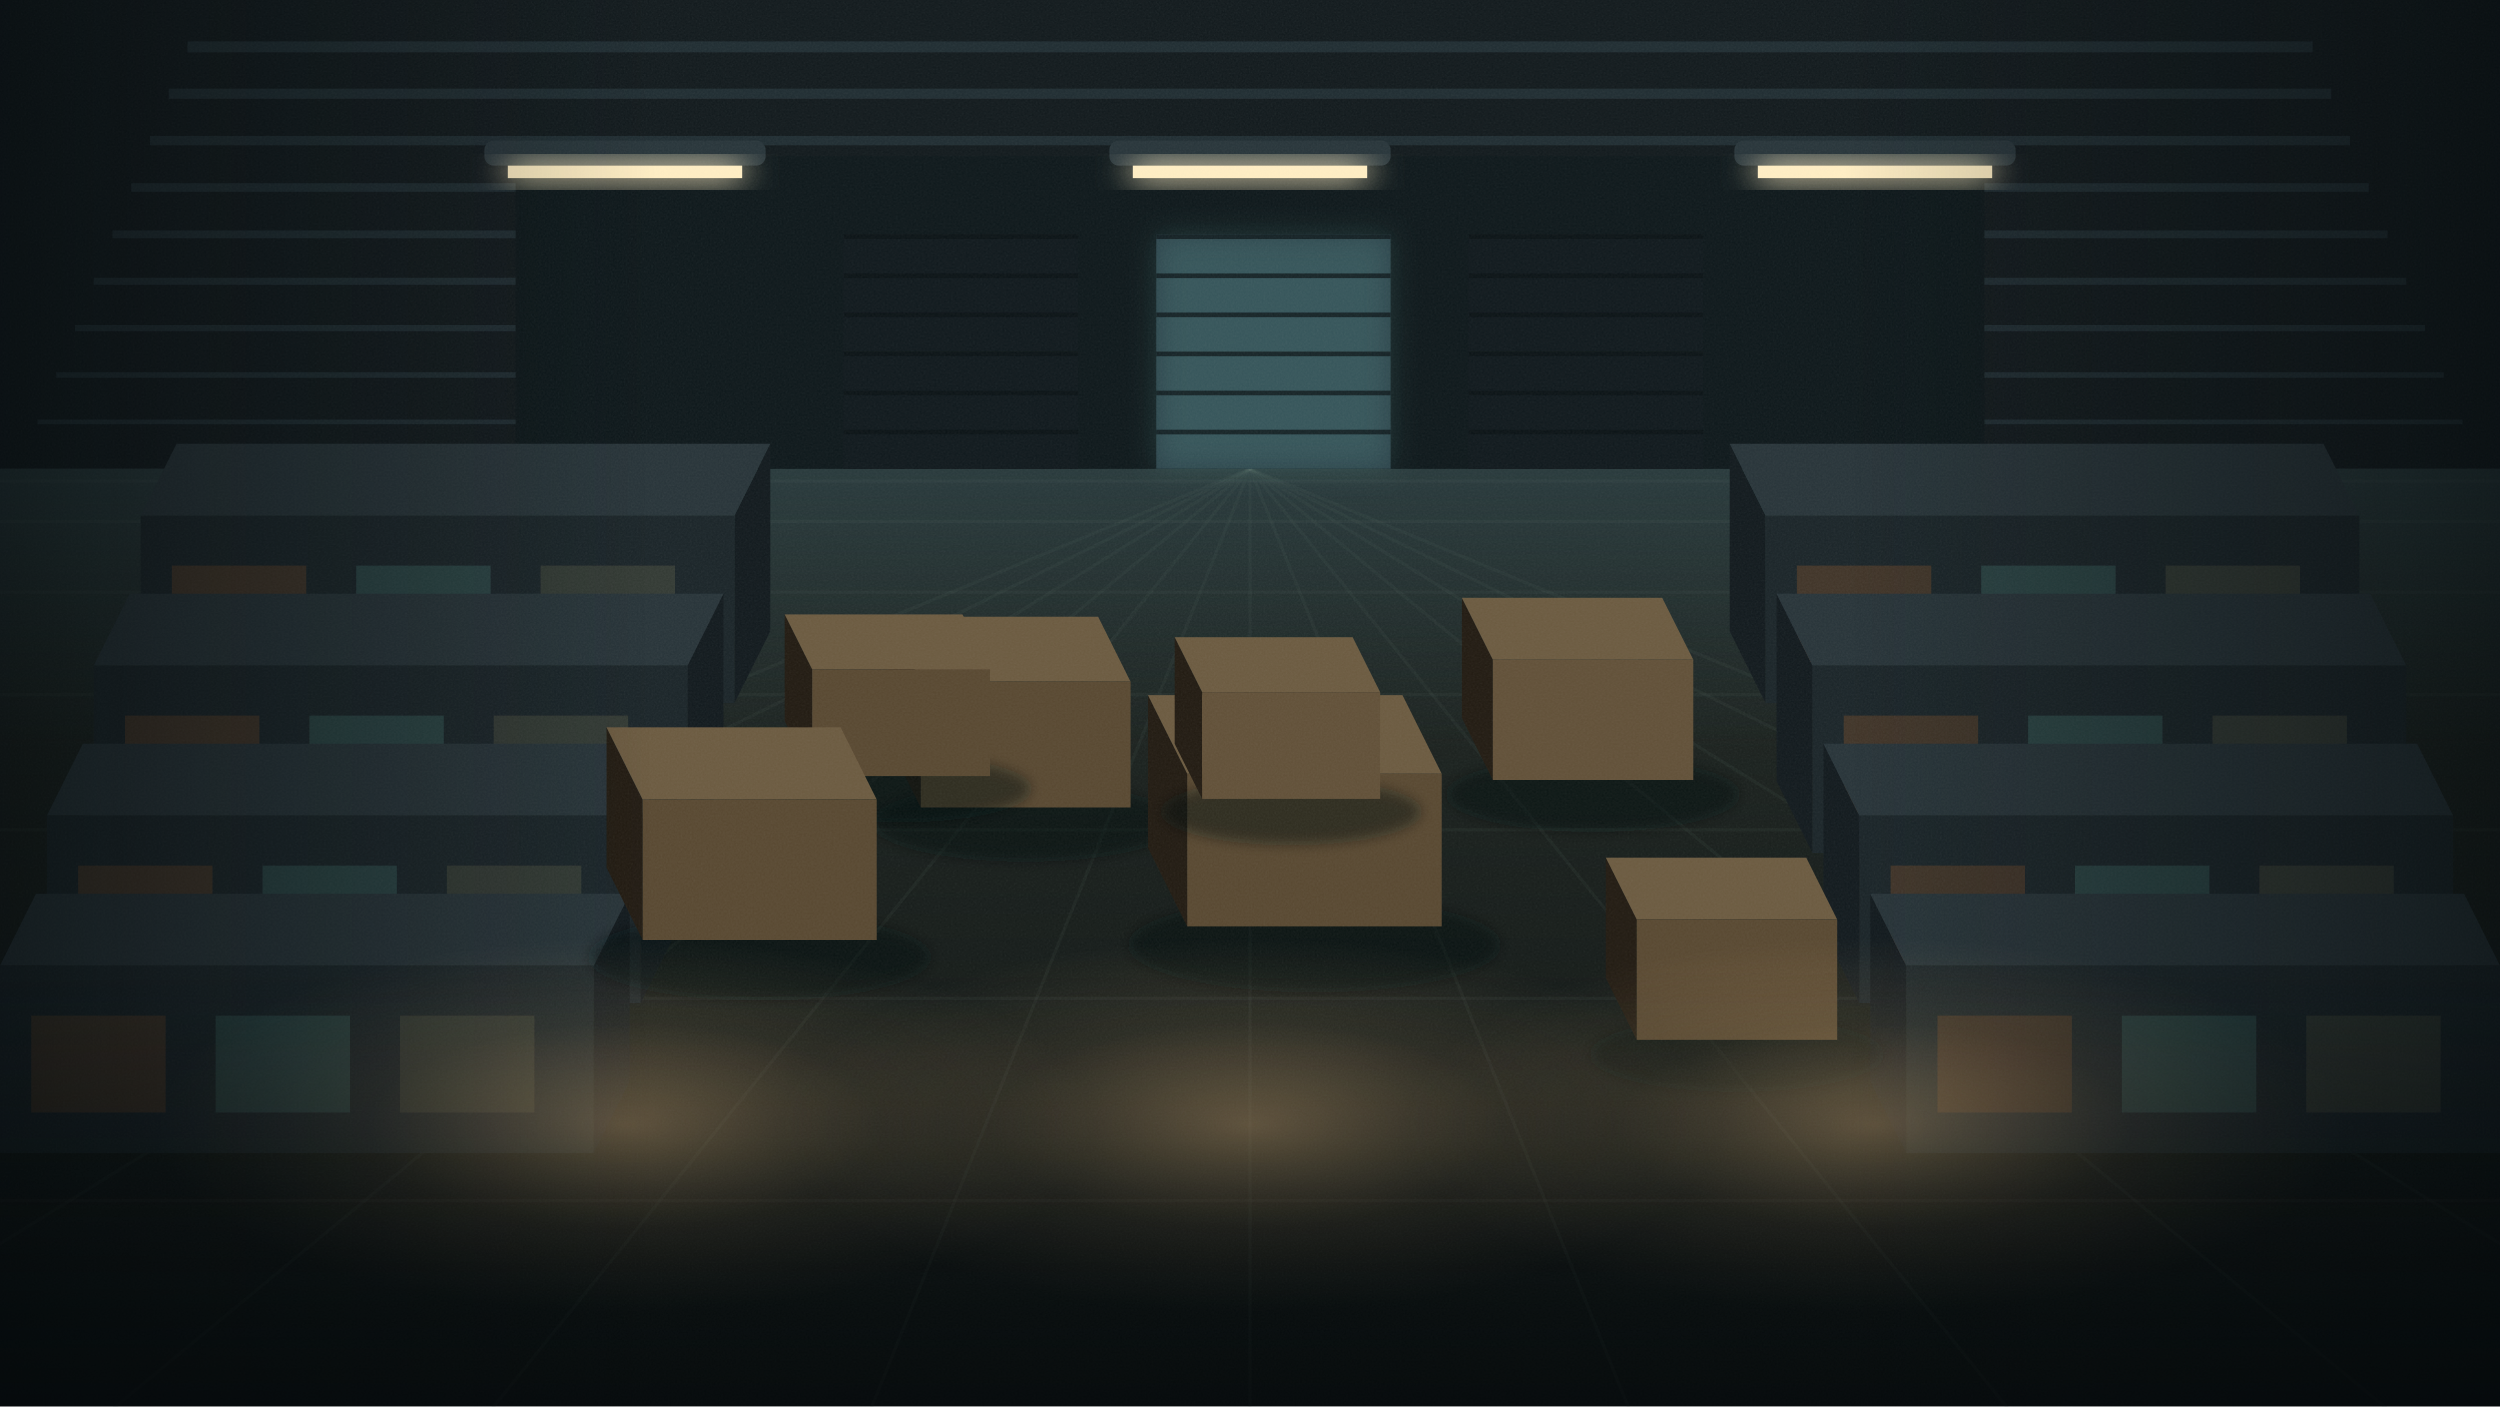
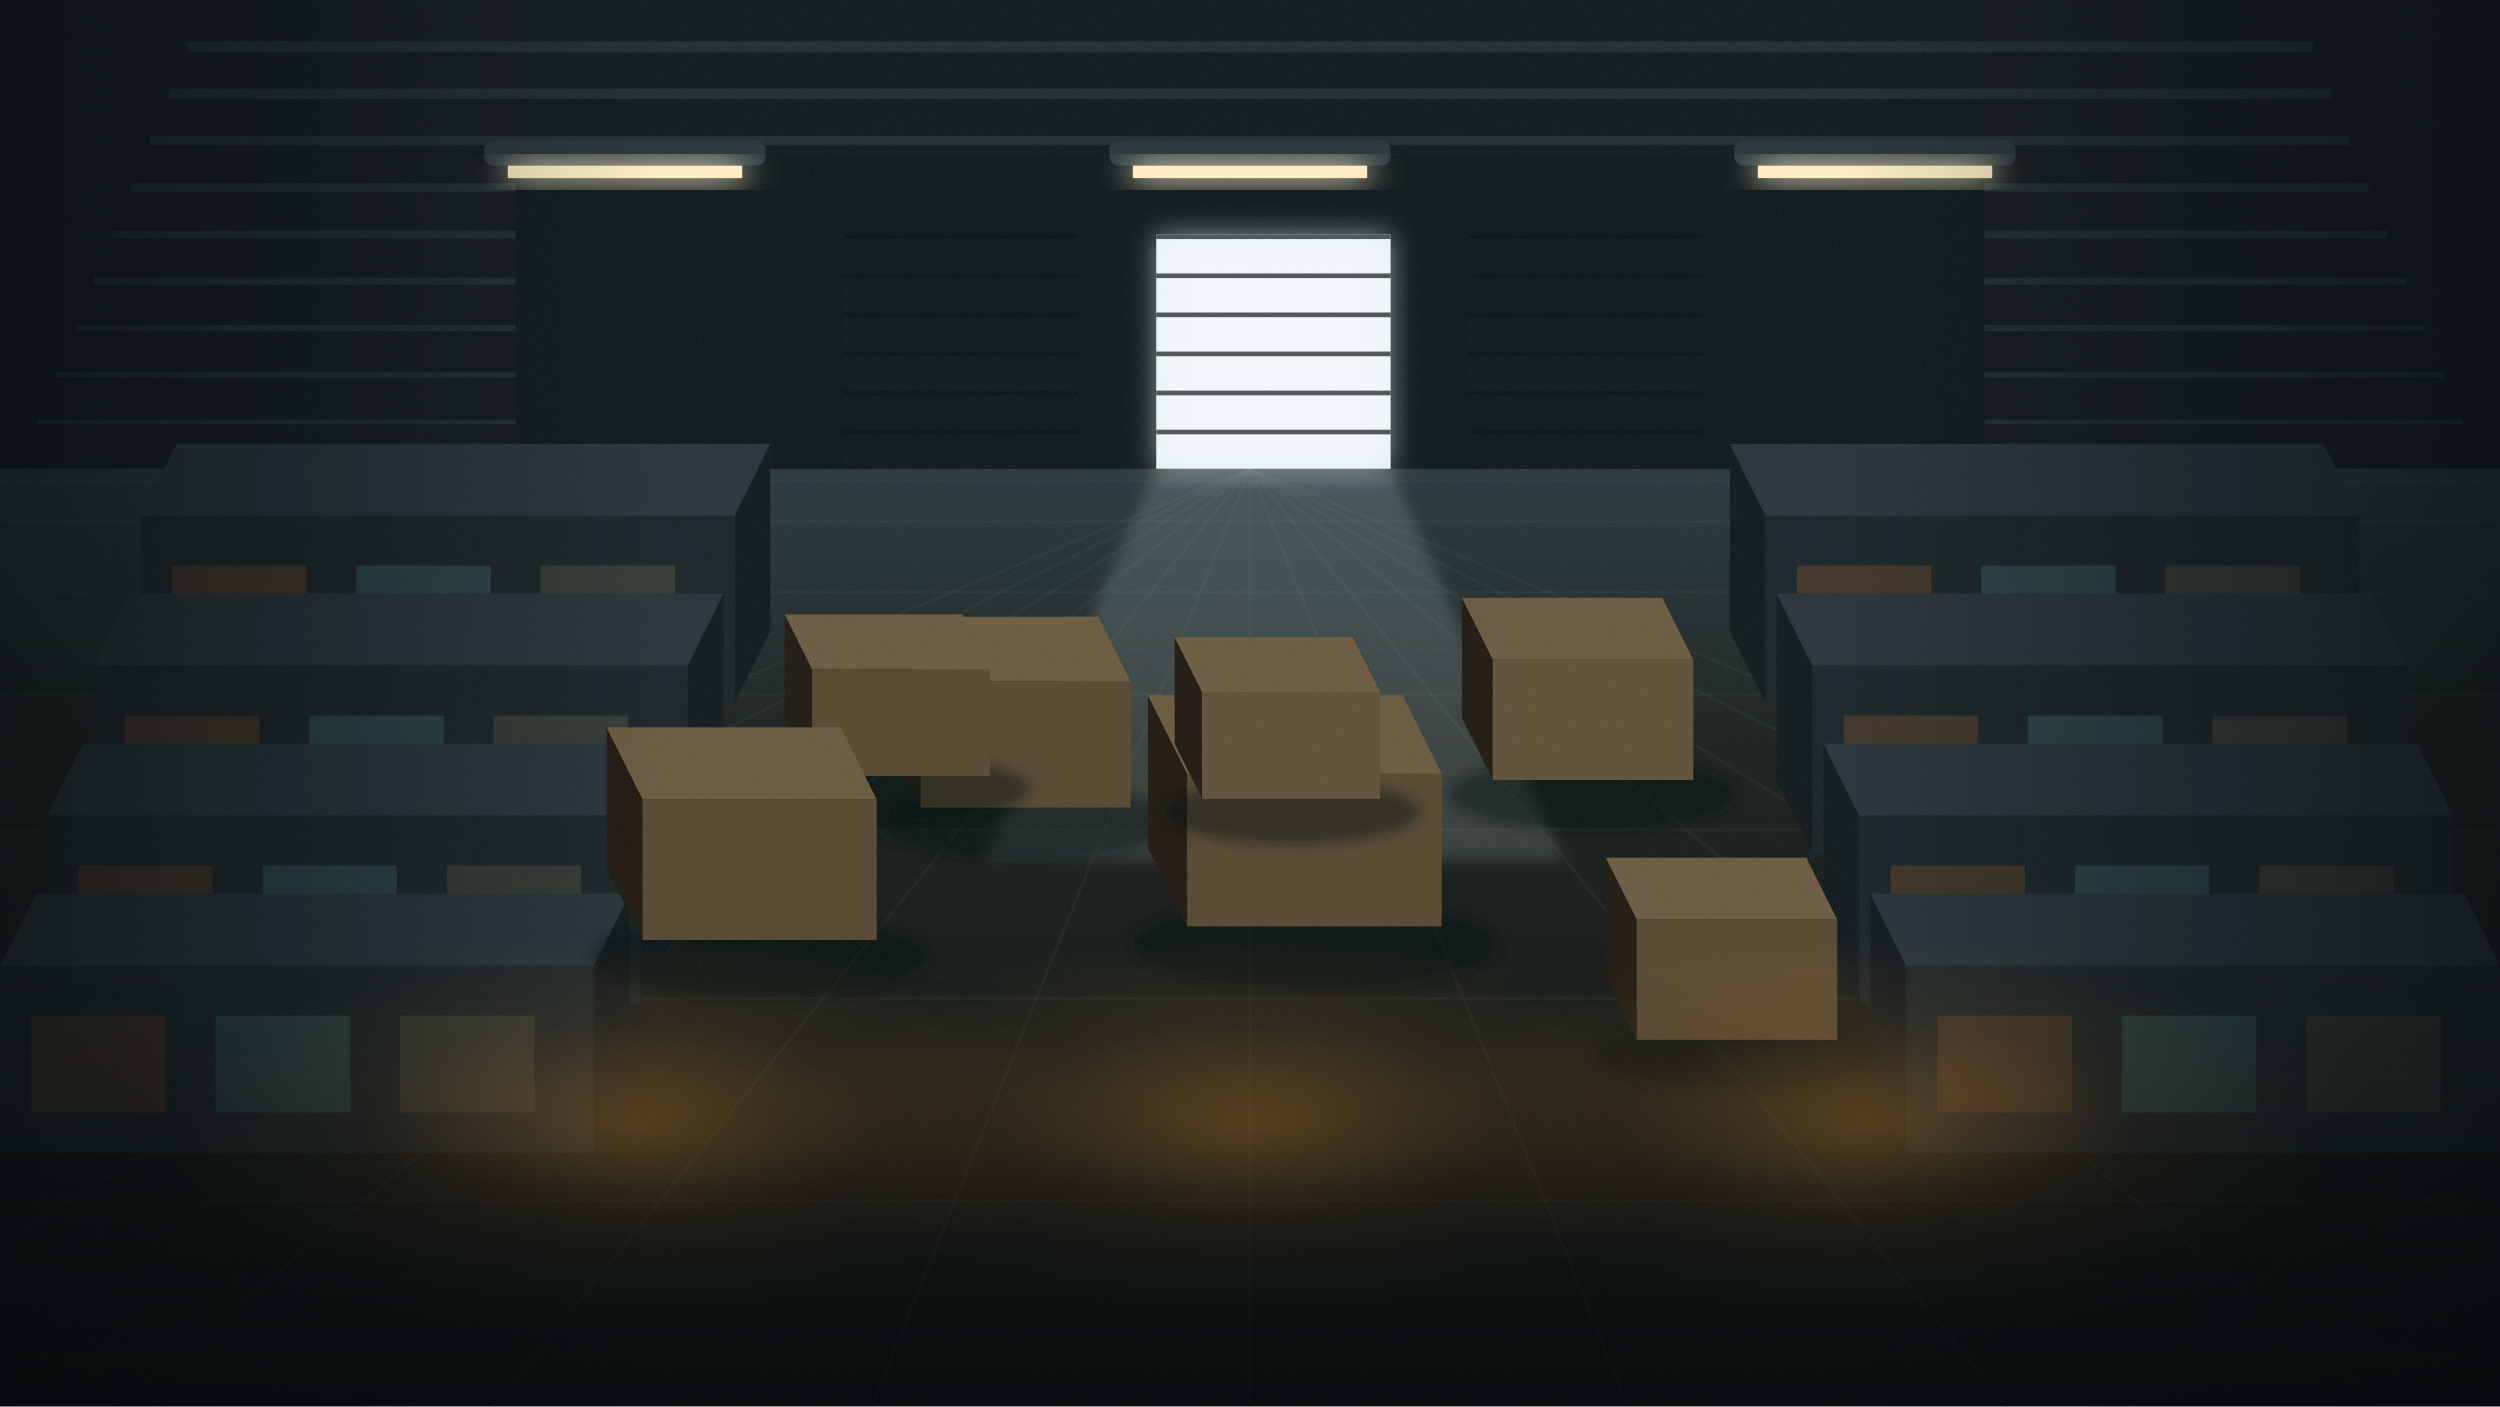
<svg xmlns="http://www.w3.org/2000/svg" width="1600" height="900" viewBox="0 0 1600 900">
  <defs>
    <filter id="gr" filterUnits="userSpaceOnUse" primitiveUnits="userSpaceOnUse" x="0" y="0" width="200" height="200">
      <feTurbulence type="fractalNoise" baseFrequency="0.85" numOctaves="3" seed="7" stitchTiles="stitch" />
      <feColorMatrix values="0 0 0 0 .55 0 0 0 0 .57 0 0 0 0 .54 .7 .7 .7 0 -.78" />
    </filter>
    <pattern id="p-gr" patternUnits="userSpaceOnUse" width="200" height="200">
      <rect width="200" height="200" filter="url(#gr)" />
    </pattern>
    <filter id="soft" x="-12%" y="-25%" width="124%" height="150%">
      <feGaussianBlur stdDeviation="4" />
    </filter>
    <filter id="near" x="-10%" y="-18%" width="120%" height="136%">
      <feGaussianBlur stdDeviation="2.2" />
    </filter>
    <filter id="bloom" x="-90%" y="-90%" width="280%" height="280%">
      <feGaussianBlur stdDeviation="11" result="b" />
      <feMerge>
        <feMergeNode in="b" />
        <feMergeNode in="b" />
        <feMergeNode in="SourceGraphic" />
      </feMerge>
    </filter>
    <filter id="bloom-s" x="-90%" y="-90%" width="280%" height="280%">
      <feGaussianBlur stdDeviation="4.5" result="b" />
      <feMerge>
        <feMergeNode in="b" />
        <feMergeNode in="SourceGraphic" />
      </feMerge>
    </filter>
    <filter id="glow" x="-80%" y="-80%" width="260%" height="260%">
      <feGaussianBlur stdDeviation="9" />
    </filter>
    <filter id="fx-bloom-s" x="-90%" y="-90%" width="280%" height="280%">
      <feGaussianBlur stdDeviation="4.5" result="b" />
      <feMerge>
        <feMergeNode in="b" />
        <feMergeNode in="SourceGraphic" />
      </feMerge>
    </filter>
    <filter id="fx-glow" x="-80%" y="-80%" width="260%" height="260%">
      <feGaussianBlur stdDeviation="9" />
    </filter>
    <filter id="fx-soft" x="-12%" y="-25%" width="124%" height="150%">
      <feGaussianBlur stdDeviation="4" />
    </filter>
    <linearGradient id="g-sky" x1="0" y1="0" x2="0" y2="1">
      <stop offset="0" stop-color="#0e1518" />
      <stop offset="1" stop-color="#1a2427" />
    </linearGradient>
    <linearGradient id="g-floor" x1="0" y1="0" x2="0" y2="1">
      <stop offset="0" stop-color="#232a26" />
      <stop offset="1" stop-color="#0e1312" />
    </linearGradient>
    <linearGradient id="g-haze" x1="0" y1="0" x2="0" y2="1">
      <stop offset="0" stop-color="#33505a" stop-opacity="0.6" />
      <stop offset="1" stop-color="#33505a" stop-opacity="0" />
    </linearGradient>
    <linearGradient id="g-vl" x1="0" y1="0" x2="1" y2="0">
      <stop offset="0" stop-color="#04090b" stop-opacity="0.6" />
      <stop offset="1" stop-color="#04090b" stop-opacity="0" />
    </linearGradient>
    <linearGradient id="g-vr" x1="1" y1="0" x2="0" y2="0">
      <stop offset="0" stop-color="#04090b" stop-opacity="0.6" />
      <stop offset="1" stop-color="#04090b" stop-opacity="0" />
    </linearGradient>
    <linearGradient id="g-vb" x1="0" y1="1" x2="0" y2="0">
      <stop offset="0" stop-color="#04090b" stop-opacity="0.72" />
      <stop offset="1" stop-color="#04090b" stop-opacity="0" />
    </linearGradient>
    <radialGradient id="g-pool">
-       <stop offset="0" stop-color="#ffcf8f" stop-opacity="0.45" />
-       <stop offset="0.55" stop-color="#ffcf8f" stop-opacity="0.12" />
-       <stop offset="1" stop-color="#ffcf8f" stop-opacity="0" />
+       <stop offset="0" stop-color="#e0912f" stop-opacity="0.45" />
+       <stop offset="0.55" stop-color="#e0912f" stop-opacity="0.12" />
+       <stop offset="1" stop-color="#e0912f" stop-opacity="0" />
    </radialGradient>
    <radialGradient id="g-pool-t">
      <stop offset="0" stop-color="#7fe6d6" stop-opacity="0.4" />
      <stop offset="1" stop-color="#7fe6d6" stop-opacity="0" />
    </radialGradient>
  </defs>
  <rect width="1600" height="300" fill="url(#g-sky)" />
  <rect y="300" width="1600" height="600" fill="url(#g-floor)" />
  <rect y="240" width="1600" height="240" fill="url(#g-haze)" />
  <rect width="1600" height="300" fill="#141c1f" />
  <path d="M 120 30 L 1480 30" stroke="#26333a" stroke-width="7" opacity="0.8" fill="none" />
  <path d="M 108 60 L 1492 60" stroke="#26333a" stroke-width="6.5" opacity="0.8" fill="none" />
  <path d="M 96 90 L 1504 90" stroke="#26333a" stroke-width="6" opacity="0.8" fill="none" />
  <path d="M 84 120 L 1516 120" stroke="#26333a" stroke-width="5.5" opacity="0.8" fill="none" />
  <path d="M 72 150 L 1528 150" stroke="#26333a" stroke-width="5" opacity="0.8" fill="none" />
  <path d="M 60 180 L 1540 180" stroke="#26333a" stroke-width="4.5" opacity="0.8" fill="none" />
  <path d="M 48 210 L 1552 210" stroke="#26333a" stroke-width="4" opacity="0.8" fill="none" />
  <path d="M 36 240 L 1564 240" stroke="#26333a" stroke-width="3.5" opacity="0.8" fill="none" />
  <path d="M 24 270 L 1576 270" stroke="#26333a" stroke-width="3" opacity="0.8" fill="none" />
  <rect x="330" y="100" width="940" height="200" fill="#101a1d" />
  <path d="M -700 920 L 800 300" stroke="#5f6f68" stroke-width="2" opacity="0.1" fill="none" />
  <path d="M -450 920 L 800 300" stroke="#5f6f68" stroke-width="2" opacity="0.1" fill="none" />
  <path d="M -200 920 L 800 300" stroke="#5f6f68" stroke-width="2" opacity="0.1" fill="none" />
  <path d="M 50 920 L 800 300" stroke="#5f6f68" stroke-width="2" opacity="0.1" fill="none" />
  <path d="M 300 920 L 800 300" stroke="#5f6f68" stroke-width="2" opacity="0.1" fill="none" />
  <path d="M 550 920 L 800 300" stroke="#5f6f68" stroke-width="2" opacity="0.1" fill="none" />
  <path d="M 800 920 L 800 300" stroke="#5f6f68" stroke-width="2" opacity="0.1" fill="none" />
  <path d="M 1050 920 L 800 300" stroke="#5f6f68" stroke-width="2" opacity="0.1" fill="none" />
  <path d="M 1300 920 L 800 300" stroke="#5f6f68" stroke-width="2" opacity="0.1" fill="none" />
  <path d="M 1550 920 L 800 300" stroke="#5f6f68" stroke-width="2" opacity="0.1" fill="none" />
  <path d="M 1800 920 L 800 300" stroke="#5f6f68" stroke-width="2" opacity="0.1" fill="none" />
  <path d="M 2050 920 L 800 300" stroke="#5f6f68" stroke-width="2" opacity="0.1" fill="none" />
  <path d="M 2300 920 L 800 300" stroke="#5f6f68" stroke-width="2" opacity="0.1" fill="none" />
  <path d="M 0 307.9 L 1600 307.9" stroke="#5f6f68" stroke-width="2" opacity="0.1" fill="none" />
  <path d="M 0 333.7 L 1600 333.7" stroke="#5f6f68" stroke-width="2" opacity="0.1" fill="none" />
  <path d="M 0 379 L 1600 379" stroke="#5f6f68" stroke-width="2" opacity="0.1" fill="none" />
  <path d="M 0 444.6 L 1600 444.6" stroke="#5f6f68" stroke-width="2" opacity="0.1" fill="none" />
  <path d="M 0 531.1 L 1600 531.1" stroke="#5f6f68" stroke-width="2" opacity="0.1" fill="none" />
  <path d="M 0 638.9 L 1600 638.9" stroke="#5f6f68" stroke-width="2" opacity="0.1" fill="none" />
  <path d="M 0 768.4 L 1600 768.4" stroke="#5f6f68" stroke-width="2" opacity="0.1" fill="none" />
  <path d="M 470 450 L 493 404 L 493 284 L 470 330 Z" fill="#141c20" />
  <path d="M 90 330 L 470 330 L 493 284 L 113 284 Z" fill="#2a363b" />
  <rect x="90" y="330" width="380" height="120" fill="#1d272b" />
  <rect x="110" y="362" width="86" height="62" fill="#4a3a2c" opacity="0.85" />
  <rect x="228" y="362" width="86" height="62" fill="#2f4a4a" opacity="0.85" />
  <rect x="346" y="362" width="86" height="62" fill="#3a4038" opacity="0.85" />
  <path d="M 440 546 L 463 500 L 463 380 L 440 426 Z" fill="#141c20" />
  <path d="M 60 426 L 440 426 L 463 380 L 83 380 Z" fill="#2a363b" />
  <rect x="60" y="426" width="380" height="120" fill="#1d272b" />
  <rect x="80" y="458" width="86" height="62" fill="#4a3a2c" opacity="0.85" />
  <rect x="198" y="458" width="86" height="62" fill="#2f4a4a" opacity="0.85" />
  <rect x="316" y="458" width="86" height="62" fill="#3a4038" opacity="0.85" />
  <path d="M 410 642 L 433 596 L 433 476 L 410 522 Z" fill="#141c20" />
  <path d="M 30 522 L 410 522 L 433 476 L 53 476 Z" fill="#2a363b" />
  <rect x="30" y="522" width="380" height="120" fill="#1d272b" />
  <rect x="50" y="554" width="86" height="62" fill="#4a3a2c" opacity="0.85" />
  <rect x="168" y="554" width="86" height="62" fill="#2f4a4a" opacity="0.85" />
  <rect x="286" y="554" width="86" height="62" fill="#3a4038" opacity="0.85" />
  <path d="M 380 738 L 403 692 L 403 572 L 380 618 Z" fill="#141c20" />
  <path d="M 0 618 L 380 618 L 403 572 L 23 572 Z" fill="#2a363b" />
  <rect x="0" y="618" width="380" height="120" fill="#1d272b" />
  <rect x="20" y="650" width="86" height="62" fill="#4a3a2c" opacity="0.85" />
  <rect x="138" y="650" width="86" height="62" fill="#2f4a4a" opacity="0.85" />
  <rect x="256" y="650" width="86" height="62" fill="#3a4038" opacity="0.85" />
  <path d="M 1130 450 L 1107 404 L 1107 284 L 1130 330 Z" fill="#141c20" />
  <path d="M 1130 330 L 1510 330 L 1487 284 L 1107 284 Z" fill="#2a363b" />
  <rect x="1130" y="330" width="380" height="120" fill="#1d272b" />
  <rect x="1150" y="362" width="86" height="62" fill="#4a3a2c" opacity="0.85" />
  <rect x="1268" y="362" width="86" height="62" fill="#2f4a4a" opacity="0.85" />
  <rect x="1386" y="362" width="86" height="62" fill="#3a4038" opacity="0.85" />
  <path d="M 1160 546 L 1137 500 L 1137 380 L 1160 426 Z" fill="#141c20" />
  <path d="M 1160 426 L 1540 426 L 1517 380 L 1137 380 Z" fill="#2a363b" />
  <rect x="1160" y="426" width="380" height="120" fill="#1d272b" />
  <rect x="1180" y="458" width="86" height="62" fill="#4a3a2c" opacity="0.85" />
  <rect x="1298" y="458" width="86" height="62" fill="#2f4a4a" opacity="0.85" />
  <rect x="1416" y="458" width="86" height="62" fill="#3a4038" opacity="0.85" />
  <path d="M 1190 642 L 1167 596 L 1167 476 L 1190 522 Z" fill="#141c20" />
  <path d="M 1190 522 L 1570 522 L 1547 476 L 1167 476 Z" fill="#2a363b" />
  <rect x="1190" y="522" width="380" height="120" fill="#1d272b" />
  <rect x="1210" y="554" width="86" height="62" fill="#4a3a2c" opacity="0.85" />
  <rect x="1328" y="554" width="86" height="62" fill="#2f4a4a" opacity="0.85" />
  <rect x="1446" y="554" width="86" height="62" fill="#3a4038" opacity="0.85" />
  <path d="M 1220 738 L 1197 692 L 1197 572 L 1220 618 Z" fill="#141c20" />
  <path d="M 1220 618 L 1600 618 L 1577 572 L 1197 572 Z" fill="#2a363b" />
  <rect x="1220" y="618" width="380" height="120" fill="#1d272b" />
  <rect x="1240" y="650" width="86" height="62" fill="#4a3a2c" opacity="0.85" />
  <rect x="1358" y="650" width="86" height="62" fill="#2f4a4a" opacity="0.85" />
  <rect x="1476" y="650" width="86" height="62" fill="#3a4038" opacity="0.85" />
  <rect x="540" y="150" width="150" height="150" fill="#121b1f" />
  <rect x="540" y="150" width="150" height="3" fill="#0b1215" opacity="0.7" />
  <rect x="540" y="175" width="150" height="3" fill="#0b1215" opacity="0.7" />
  <rect x="540" y="200" width="150" height="3" fill="#0b1215" opacity="0.7" />
  <rect x="540" y="225" width="150" height="3" fill="#0b1215" opacity="0.7" />
  <rect x="540" y="250" width="150" height="3" fill="#0b1215" opacity="0.7" />
  <rect x="540" y="275" width="150" height="3" fill="#0b1215" opacity="0.7" />
-   <rect x="740" y="150" width="150" height="150" fill="#2b4048" />
-   <rect x="740" y="150" width="150" height="150" fill="#7fd4c4" opacity="0.16" filter="url(#glow)" />
+   <rect x="740" y="150" width="150" height="150" fill="#e6f1f6" />
+   <rect x="740" y="150" width="150" height="150" fill="#ffffff" opacity="0.5" filter="url(#glow)" />
+   <path d="M 740 300 L 890 300 L 1000 550 L 630 550 Z" fill="#dcebf2" opacity="0.16" filter="url(#soft)" />
  <rect x="740" y="150" width="150" height="3" fill="#0b1215" opacity="0.7" />
  <rect x="740" y="175" width="150" height="3" fill="#0b1215" opacity="0.7" />
  <rect x="740" y="200" width="150" height="3" fill="#0b1215" opacity="0.7" />
  <rect x="740" y="225" width="150" height="3" fill="#0b1215" opacity="0.7" />
  <rect x="740" y="250" width="150" height="3" fill="#0b1215" opacity="0.7" />
  <rect x="740" y="275" width="150" height="3" fill="#0b1215" opacity="0.7" />
  <rect x="940" y="150" width="150" height="150" fill="#121b1f" />
  <rect x="940" y="150" width="150" height="3" fill="#0b1215" opacity="0.7" />
  <rect x="940" y="175" width="150" height="3" fill="#0b1215" opacity="0.7" />
  <rect x="940" y="200" width="150" height="3" fill="#0b1215" opacity="0.7" />
  <rect x="940" y="225" width="150" height="3" fill="#0b1215" opacity="0.7" />
  <rect x="940" y="250" width="150" height="3" fill="#0b1215" opacity="0.7" />
  <rect x="940" y="275" width="150" height="3" fill="#0b1215" opacity="0.7" />
  <ellipse cx="656.4" cy="526.5" rx="97.7" ry="24.4" fill="#050b0c" opacity="0.45" filter="url(#soft)" />
  <path d="M 589.3 516.8 L 568.5 475.3 L 568.5 394.7 L 589.3 436.2 Z" fill="#241d14" />
  <path d="M 589.3 436.2 L 723.5 436.2 L 702.8 394.7 L 568.5 394.7 Z" fill="#6d5c42" />
  <rect x="589.3" y="436.2" width="134.3" height="80.6" fill="#5a4a33" />
  <ellipse cx="1019.5" cy="508.5" rx="93.3" ry="23.3" fill="#050b0c" opacity="0.45" filter="url(#soft)" />
  <path d="M 955.4 499.2 L 935.6 459.5 L 935.6 382.6 L 955.4 422.2 Z" fill="#241d14" />
  <path d="M 955.4 422.2 L 1083.7 422.2 L 1063.8 382.6 L 935.6 382.6 Z" fill="#6d5c42" />
  <rect x="955.4" y="422.2" width="128.3" height="77" fill="#63523a" />
  <ellipse cx="576.7" cy="504.9" rx="82.8" ry="20.7" fill="#050b0c" opacity="0.45" filter="url(#soft)" />
  <path d="M 519.8 496.6 L 502.2 461.5 L 502.2 393.2 L 519.8 428.4 Z" fill="#241d14" />
  <path d="M 519.8 428.4 L 633.6 428.4 L 616 393.2 L 502.2 393.2 Z" fill="#6d5c42" />
  <rect x="519.8" y="428.4" width="113.8" height="68.3" fill="#5a4a33" />
  <ellipse cx="486.2" cy="612.5" rx="108.9" ry="27.2" fill="#050b0c" opacity="0.45" filter="url(#soft)" />
  <path d="M 411.3 601.6 L 388.2 555.3 L 388.2 465.5 L 411.3 511.7 Z" fill="#241d14" />
  <path d="M 411.3 511.7 L 561.1 511.7 L 538 465.5 L 388.2 465.5 Z" fill="#6d5c42" />
  <rect x="411.3" y="511.7" width="149.8" height="89.9" fill="#5a4a33" />
  <ellipse cx="1111.6" cy="674.8" rx="93.3" ry="23.3" fill="#050b0c" opacity="0.45" filter="url(#soft)" />
  <path d="M 1047.5 665.5 L 1027.7 625.8 L 1027.7 548.9 L 1047.5 588.5 Z" fill="#241d14" />
  <path d="M 1047.5 588.5 L 1175.8 588.5 L 1156 548.9 L 1027.7 548.9 Z" fill="#6d5c42" />
  <rect x="1047.5" y="588.5" width="128.3" height="77" fill="#5a4a33" />
  <ellipse cx="841.3" cy="604.8" rx="118.5" ry="29.6" fill="#050b0c" opacity="0.45" filter="url(#soft)" />
  <path d="M 759.8 593 L 734.7 542.6 L 734.7 444.9 L 759.8 495.2 Z" fill="#241d14" />
  <path d="M 759.8 495.2 L 922.7 495.2 L 897.6 444.9 L 734.7 444.9 Z" fill="#6d5c42" />
  <rect x="759.8" y="495.2" width="162.9" height="97.7" fill="#5a4a33" />
  <ellipse cx="826.4" cy="519.6" rx="82.8" ry="20.7" fill="#050b0c" opacity="0.45" filter="url(#soft)" />
  <path d="M 769.4 511.3 L 751.8 476.1 L 751.8 407.8 L 769.4 443 Z" fill="#241d14" />
  <path d="M 769.4 443 L 883.3 443 L 865.7 407.8 L 751.8 407.8 Z" fill="#6d5c42" />
  <rect x="769.4" y="443" width="113.9" height="68.3" fill="#63523a" />
  <rect x="310" y="90" width="180" height="16" rx="6" fill="#2a373c" />
  <rect x="325" y="106" width="150" height="8" fill="#ffeec4" filter="url(#bloom)" />
  <ellipse cx="400" cy="720" rx="300" ry="120" fill="url(#g-pool)" />
  <rect x="710" y="90" width="180" height="16" rx="6" fill="#2a373c" />
  <rect x="725" y="106" width="150" height="8" fill="#ffeec4" filter="url(#bloom)" />
  <ellipse cx="800" cy="720" rx="300" ry="120" fill="url(#g-pool)" />
  <rect x="1110" y="90" width="180" height="16" rx="6" fill="#2a373c" />
  <rect x="1125" y="106" width="150" height="8" fill="#ffeec4" filter="url(#bloom)" />
  <ellipse cx="1200" cy="720" rx="300" ry="120" fill="url(#g-pool)" />
  <rect width="1600" height="900" fill="url(#p-gr)" opacity="0.075" />
  <rect width="420" height="900" fill="url(#g-vl)" />
  <rect x="1180" width="420" height="900" fill="url(#g-vr)" />
  <rect y="620" width="1600" height="280" fill="url(#g-vb)" />
</svg>
